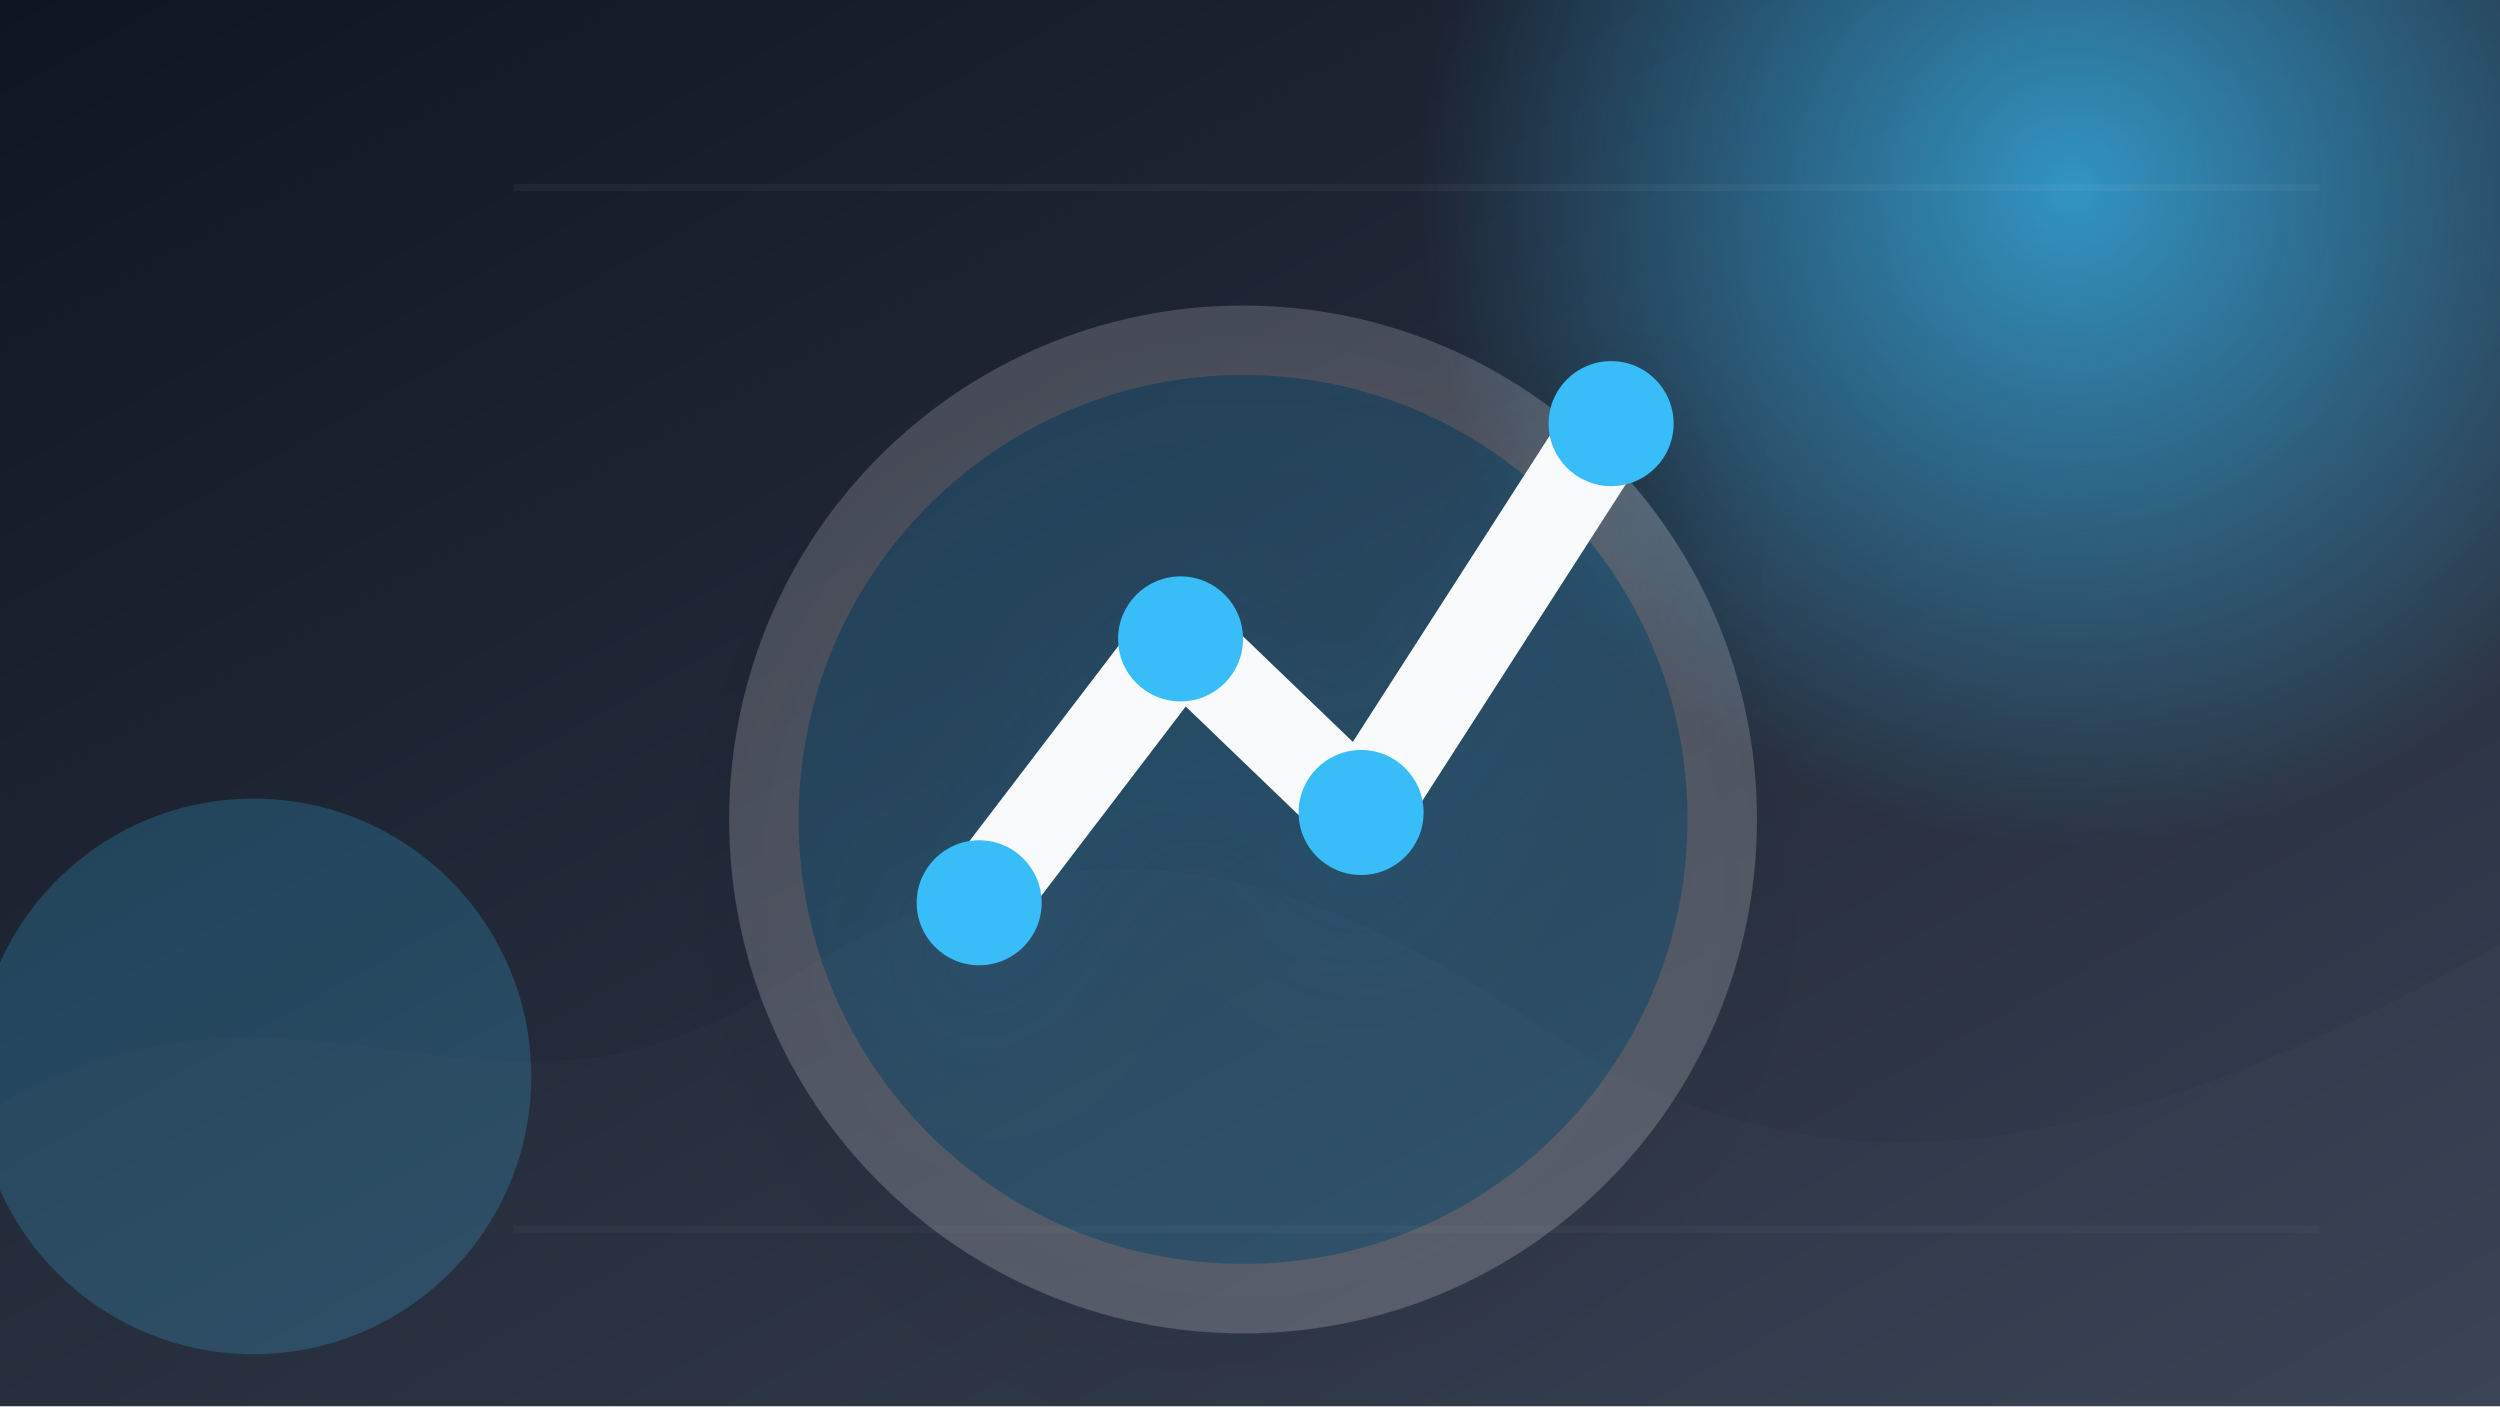
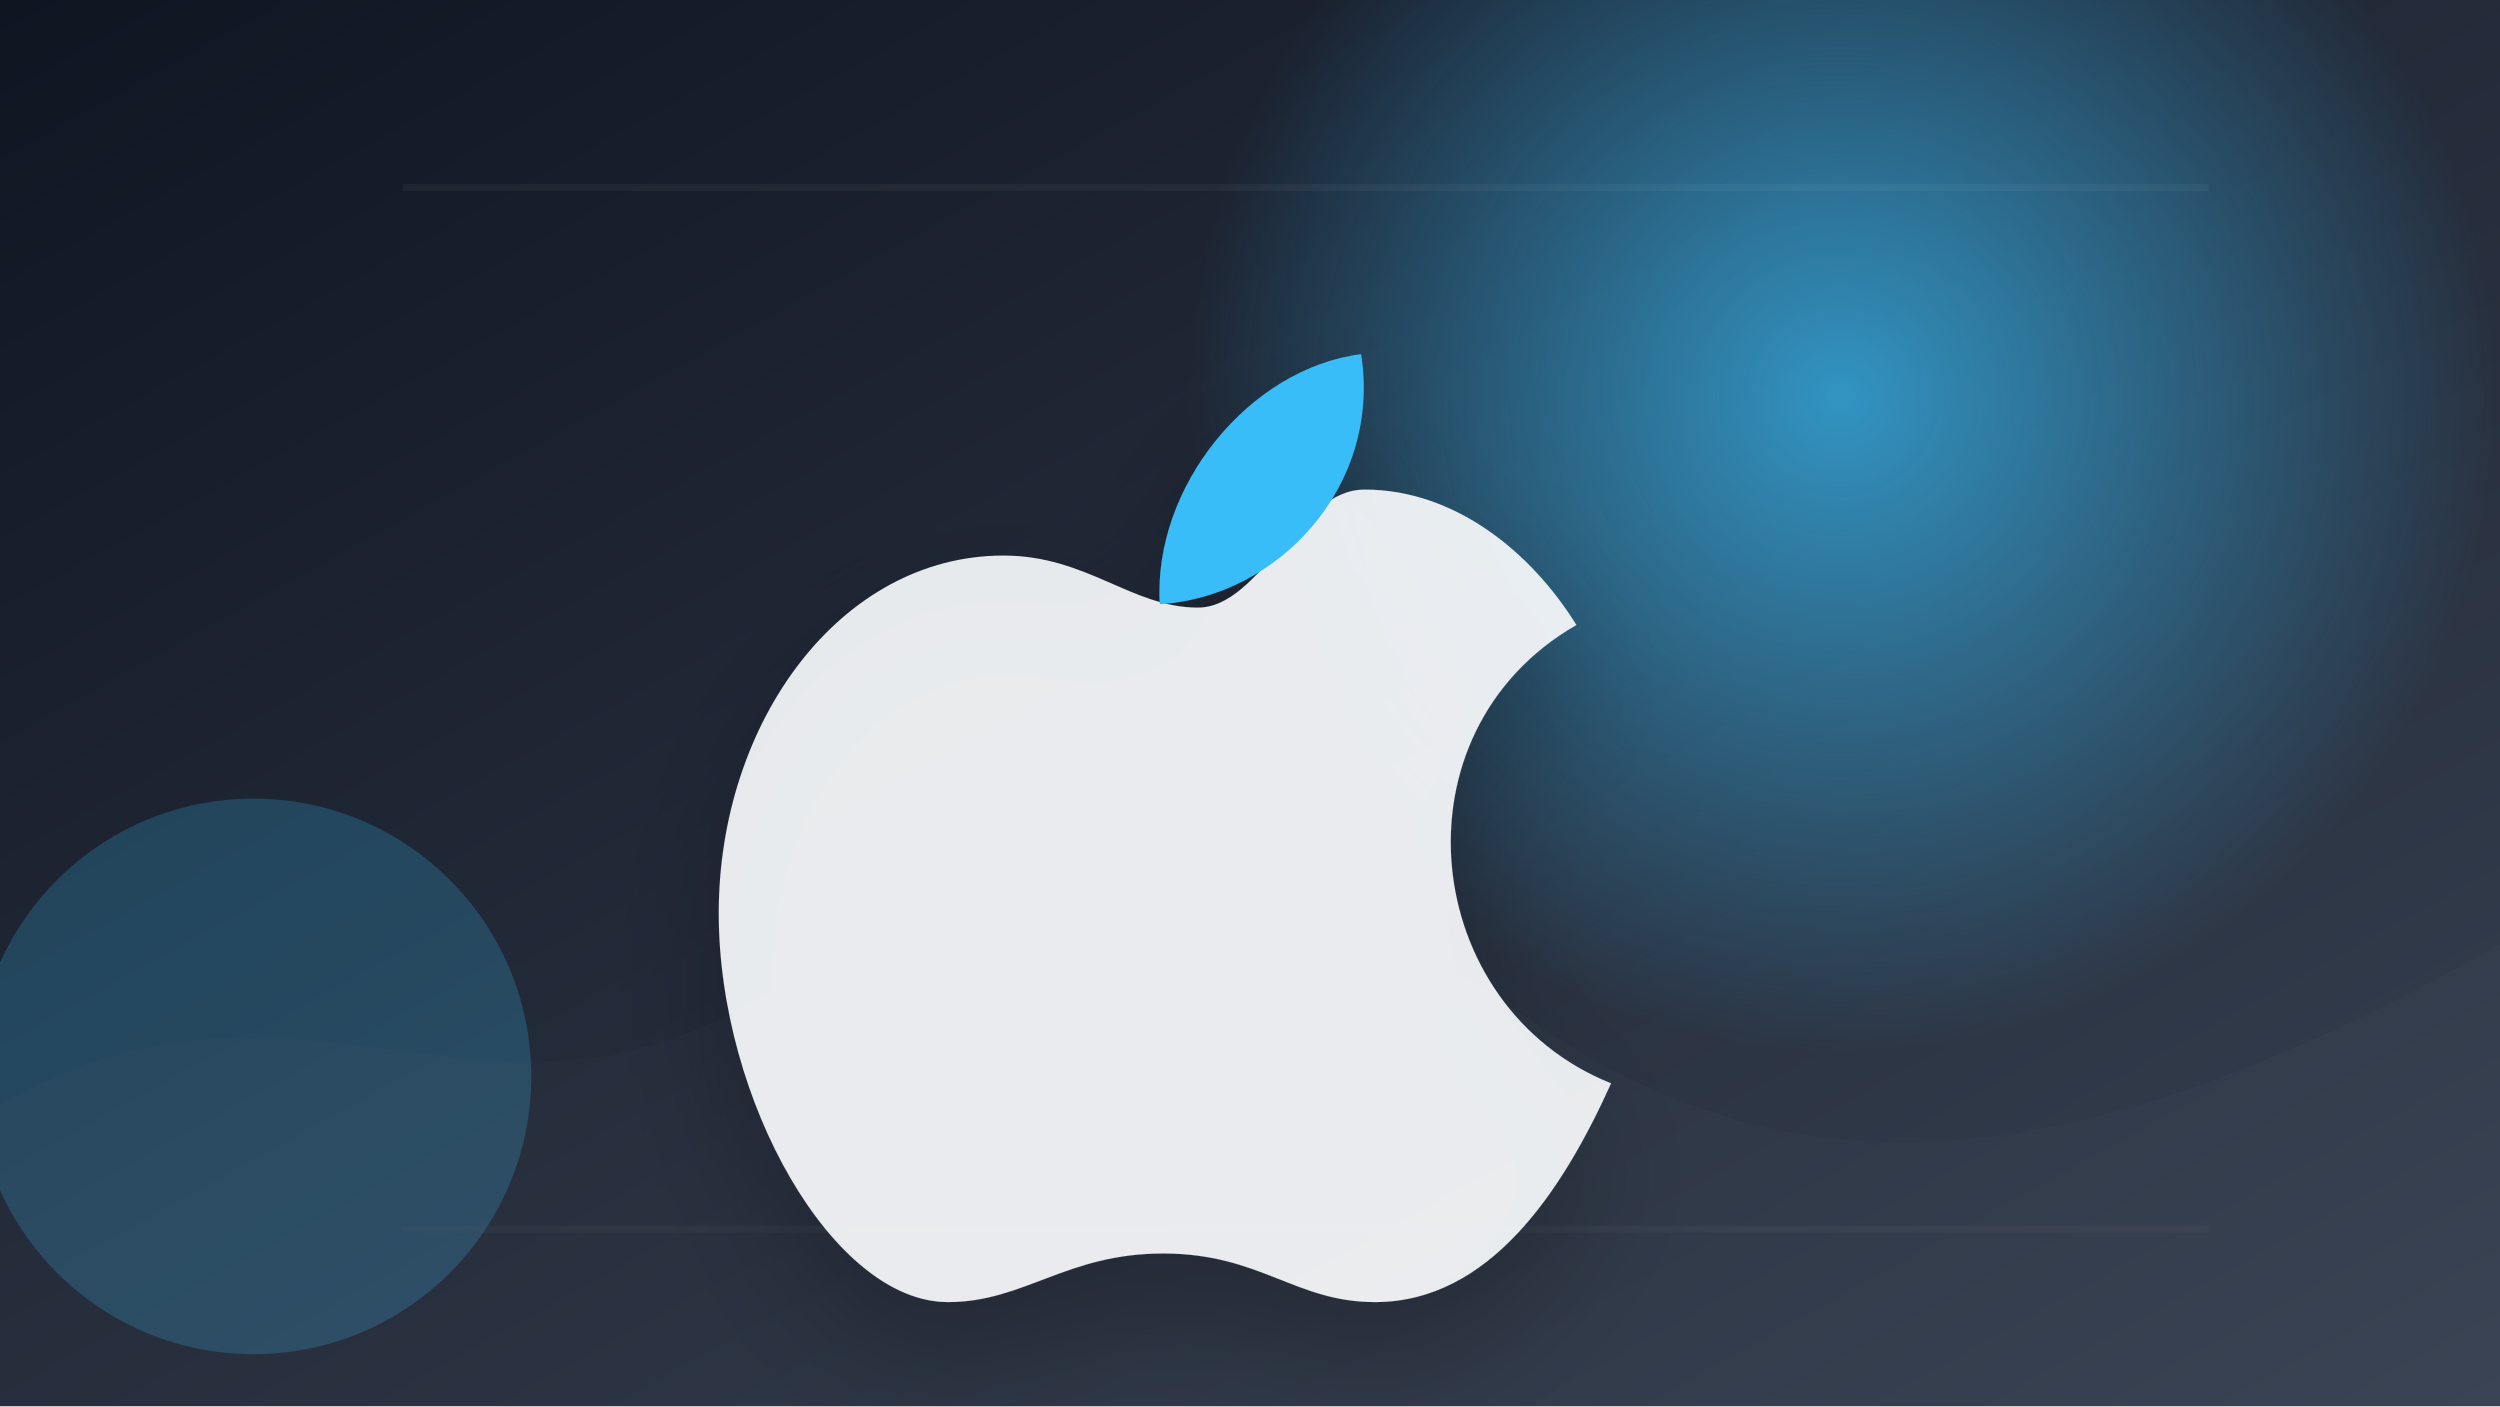
<svg xmlns="http://www.w3.org/2000/svg" width="720" height="405" viewBox="0 0 720 405">
  <defs>
    <linearGradient id="bg" x1="0" x2="1" y1="0" y2="1">
      <stop offset="0" stop-color="#101522" />
      <stop offset="1" stop-color="#374151" />
    </linearGradient>
    <radialGradient id="glow" cx="50%" cy="50%" r="50%">
      <stop offset="0" stop-color="#38bdf8" stop-opacity=".72" />
      <stop offset="1" stop-color="#38bdf8" stop-opacity="0" />
    </radialGradient>
    <filter id="shadow" x="-20%" y="-20%" width="140%" height="140%">
      <feDropShadow dx="0" dy="18" stdDeviation="18" flood-color="#000000" flood-opacity=".24" />
    </filter>
  </defs>
  <rect width="720" height="405" fill="url(#bg)" />
-   <circle cx="597" cy="54" r="190" fill="url(#glow)" />
+   <circle cx="530" cy="114" r="190" fill="url(#glow)" />
  <g opacity=".22">
    <circle cx="73" cy="310" r="80" fill="#38bdf8" />
    <path d="M0 318C88 268 142 338 224 284s146-38 220 12 156 44 276-24v133H0z" fill="#f8fafc" opacity=".08" />
-     <path d="M148 54h520" stroke="#f8fafc" stroke-width="2" opacity=".18" />
-     <path d="M148 354h520" stroke="#f8fafc" stroke-width="2" opacity=".14" />
+     <path d="M116 54h520" stroke="#f8fafc" stroke-width="2" opacity=".18" />
+     <path d="M116 354h520" stroke="#f8fafc" stroke-width="2" opacity=".14" />
  </g>
  <g filter="url(#shadow)">
-     <g transform="translate(198 76)">
-       <circle cx="160" cy="160" r="138" fill="#38bdf8" opacity=".18" stroke="#f8fafc" stroke-width="20" />
-       <path d="M84 184l58-76 52 50 72-112" fill="none" stroke="#f8fafc" stroke-width="26" stroke-linecap="round" stroke-linejoin="round" />
-       <circle cx="84" cy="184" r="18" fill="#38bdf8" />
-       <circle cx="142" cy="108" r="18" fill="#38bdf8" />
-       <circle cx="194" cy="158" r="18" fill="#38bdf8" />
-       <circle cx="266" cy="46" r="18" fill="#38bdf8" />
+     <g transform="translate(255 92)">
+       <path d="M138 49c26 0 48 18 61 39-54 31-45 110 10 132-14 31-35 63-68 63-23 0-33-14-61-14s-40 14-62 14c-33 0-66-58-66-112 0-55 35-103 82-103 24 0 37 15 56 15 18 0 29-34 48-34z" fill="#f8fafc" opacity=".92" />
+       <path d="M137 10c6 38-24 70-58 72-2-34 26-68 58-72z" fill="#38bdf8" />
    </g>
  </g>
</svg>
